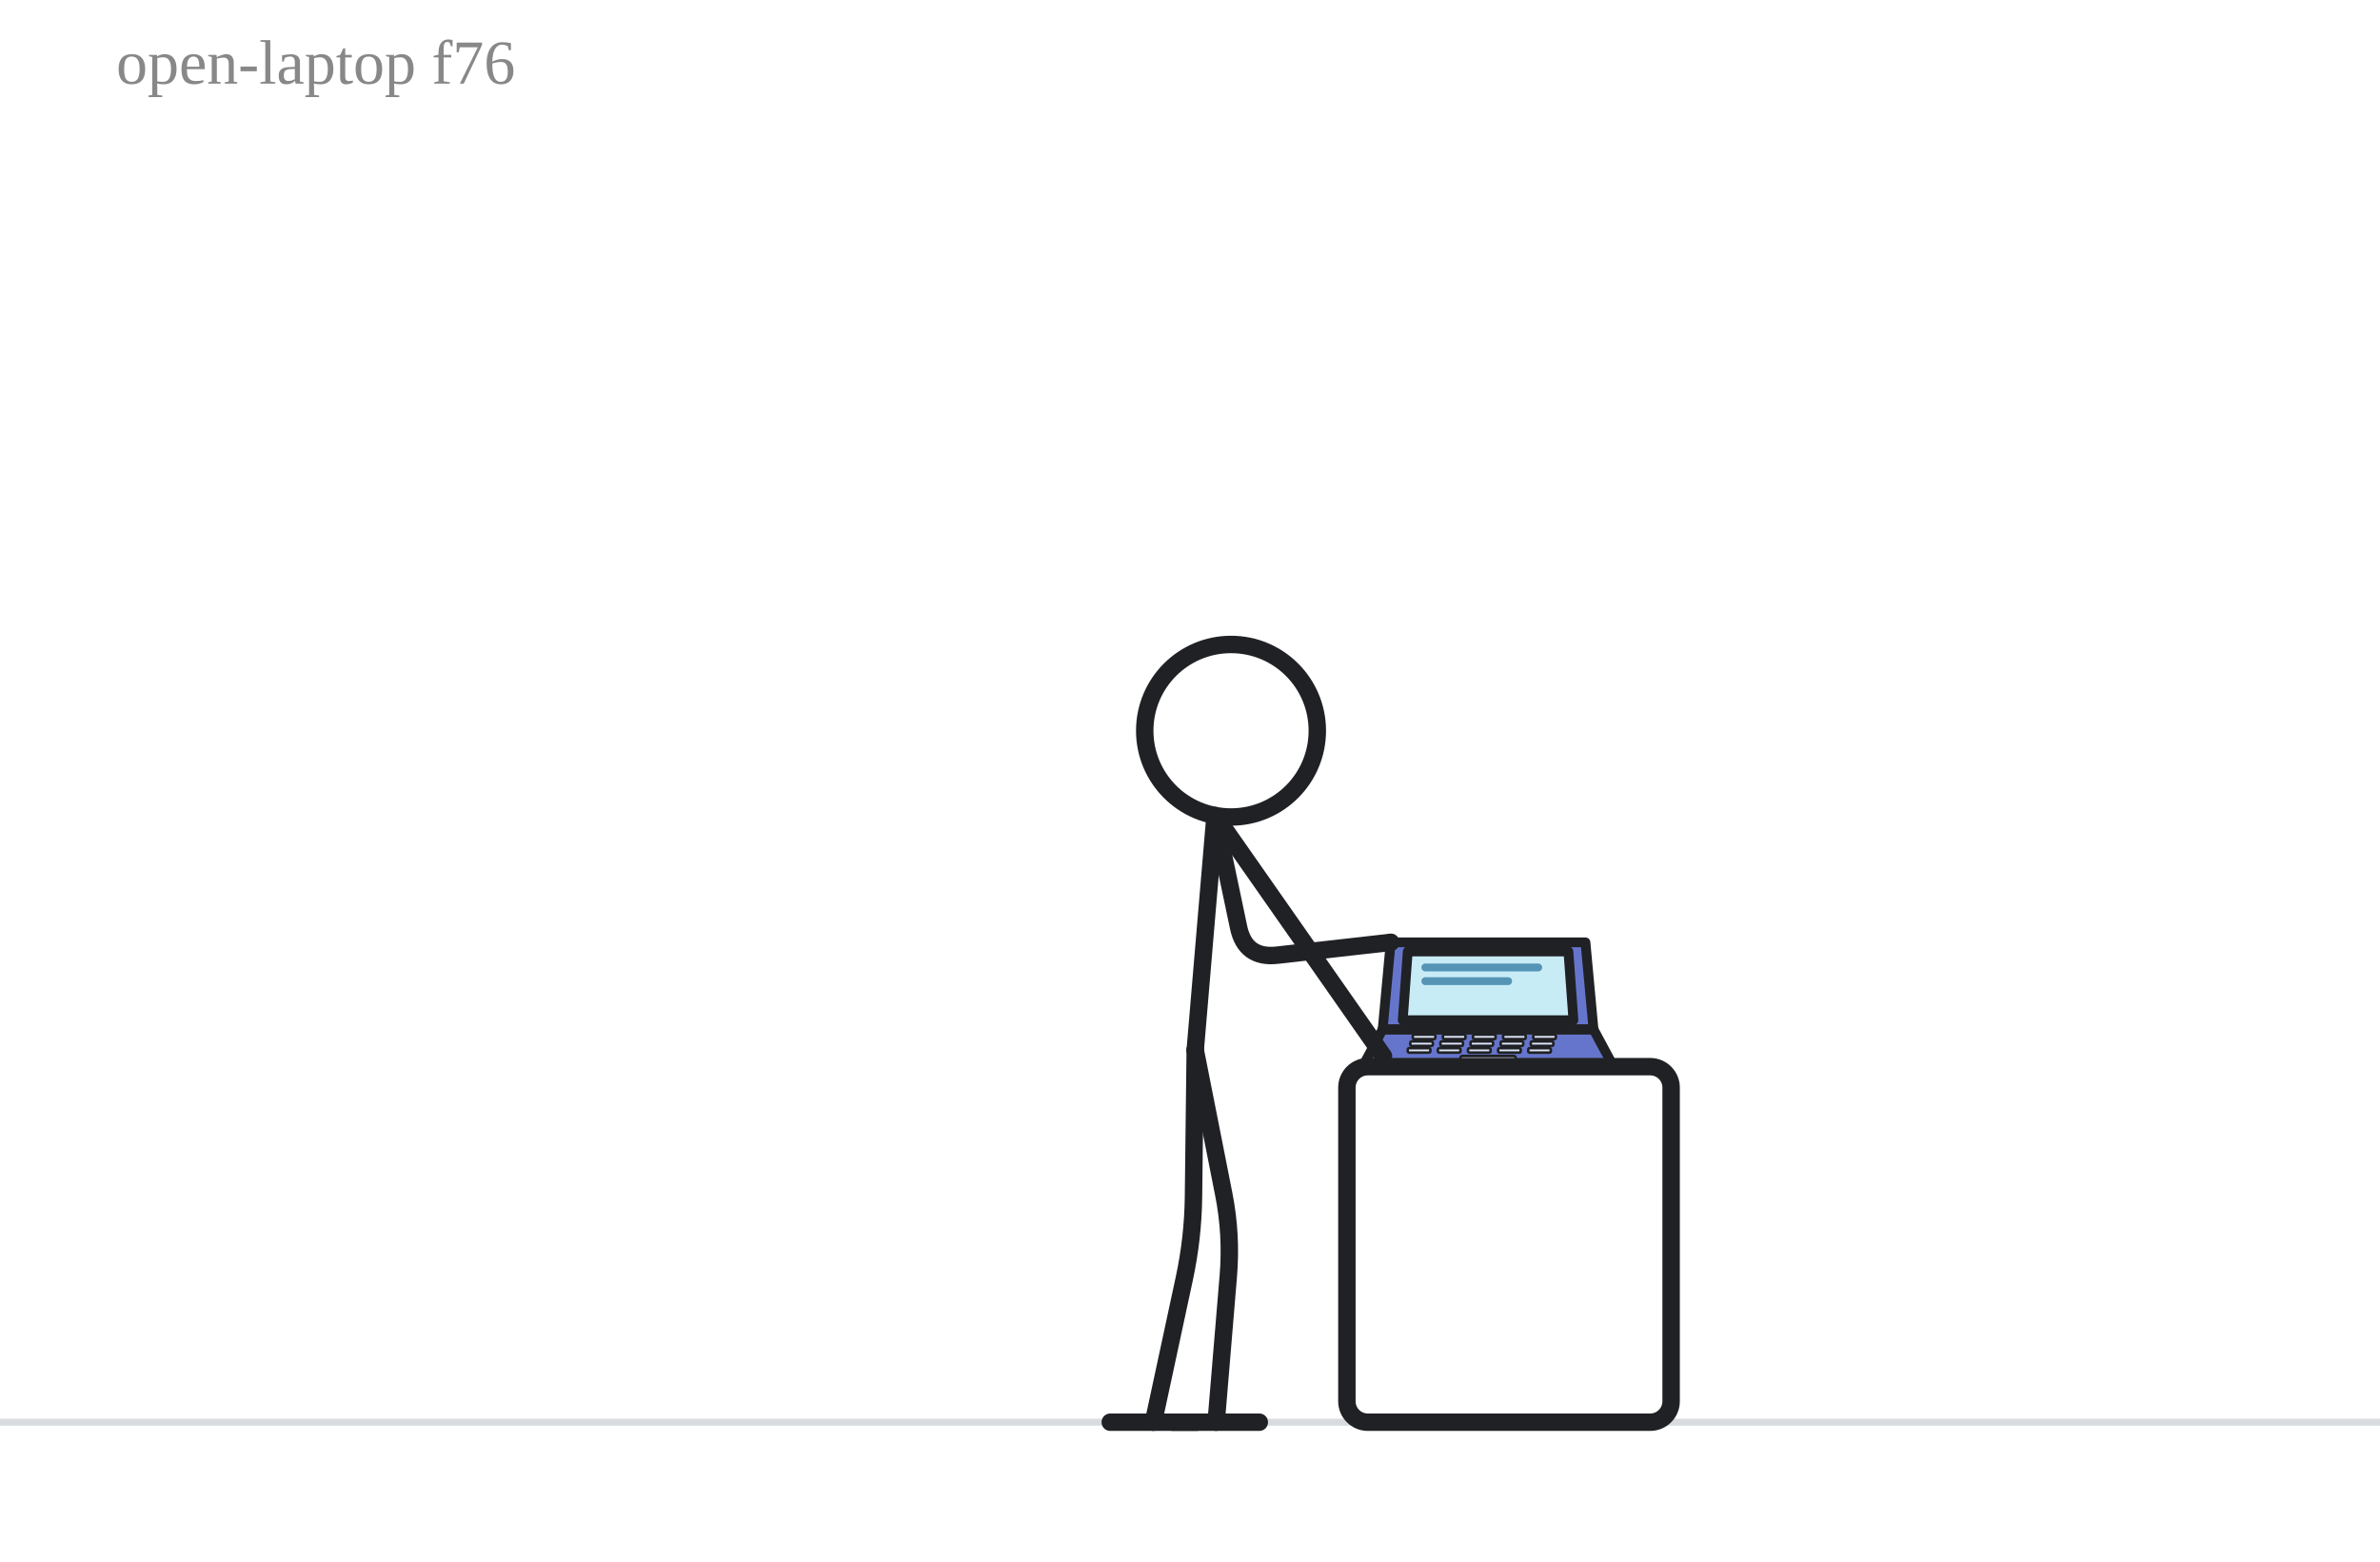
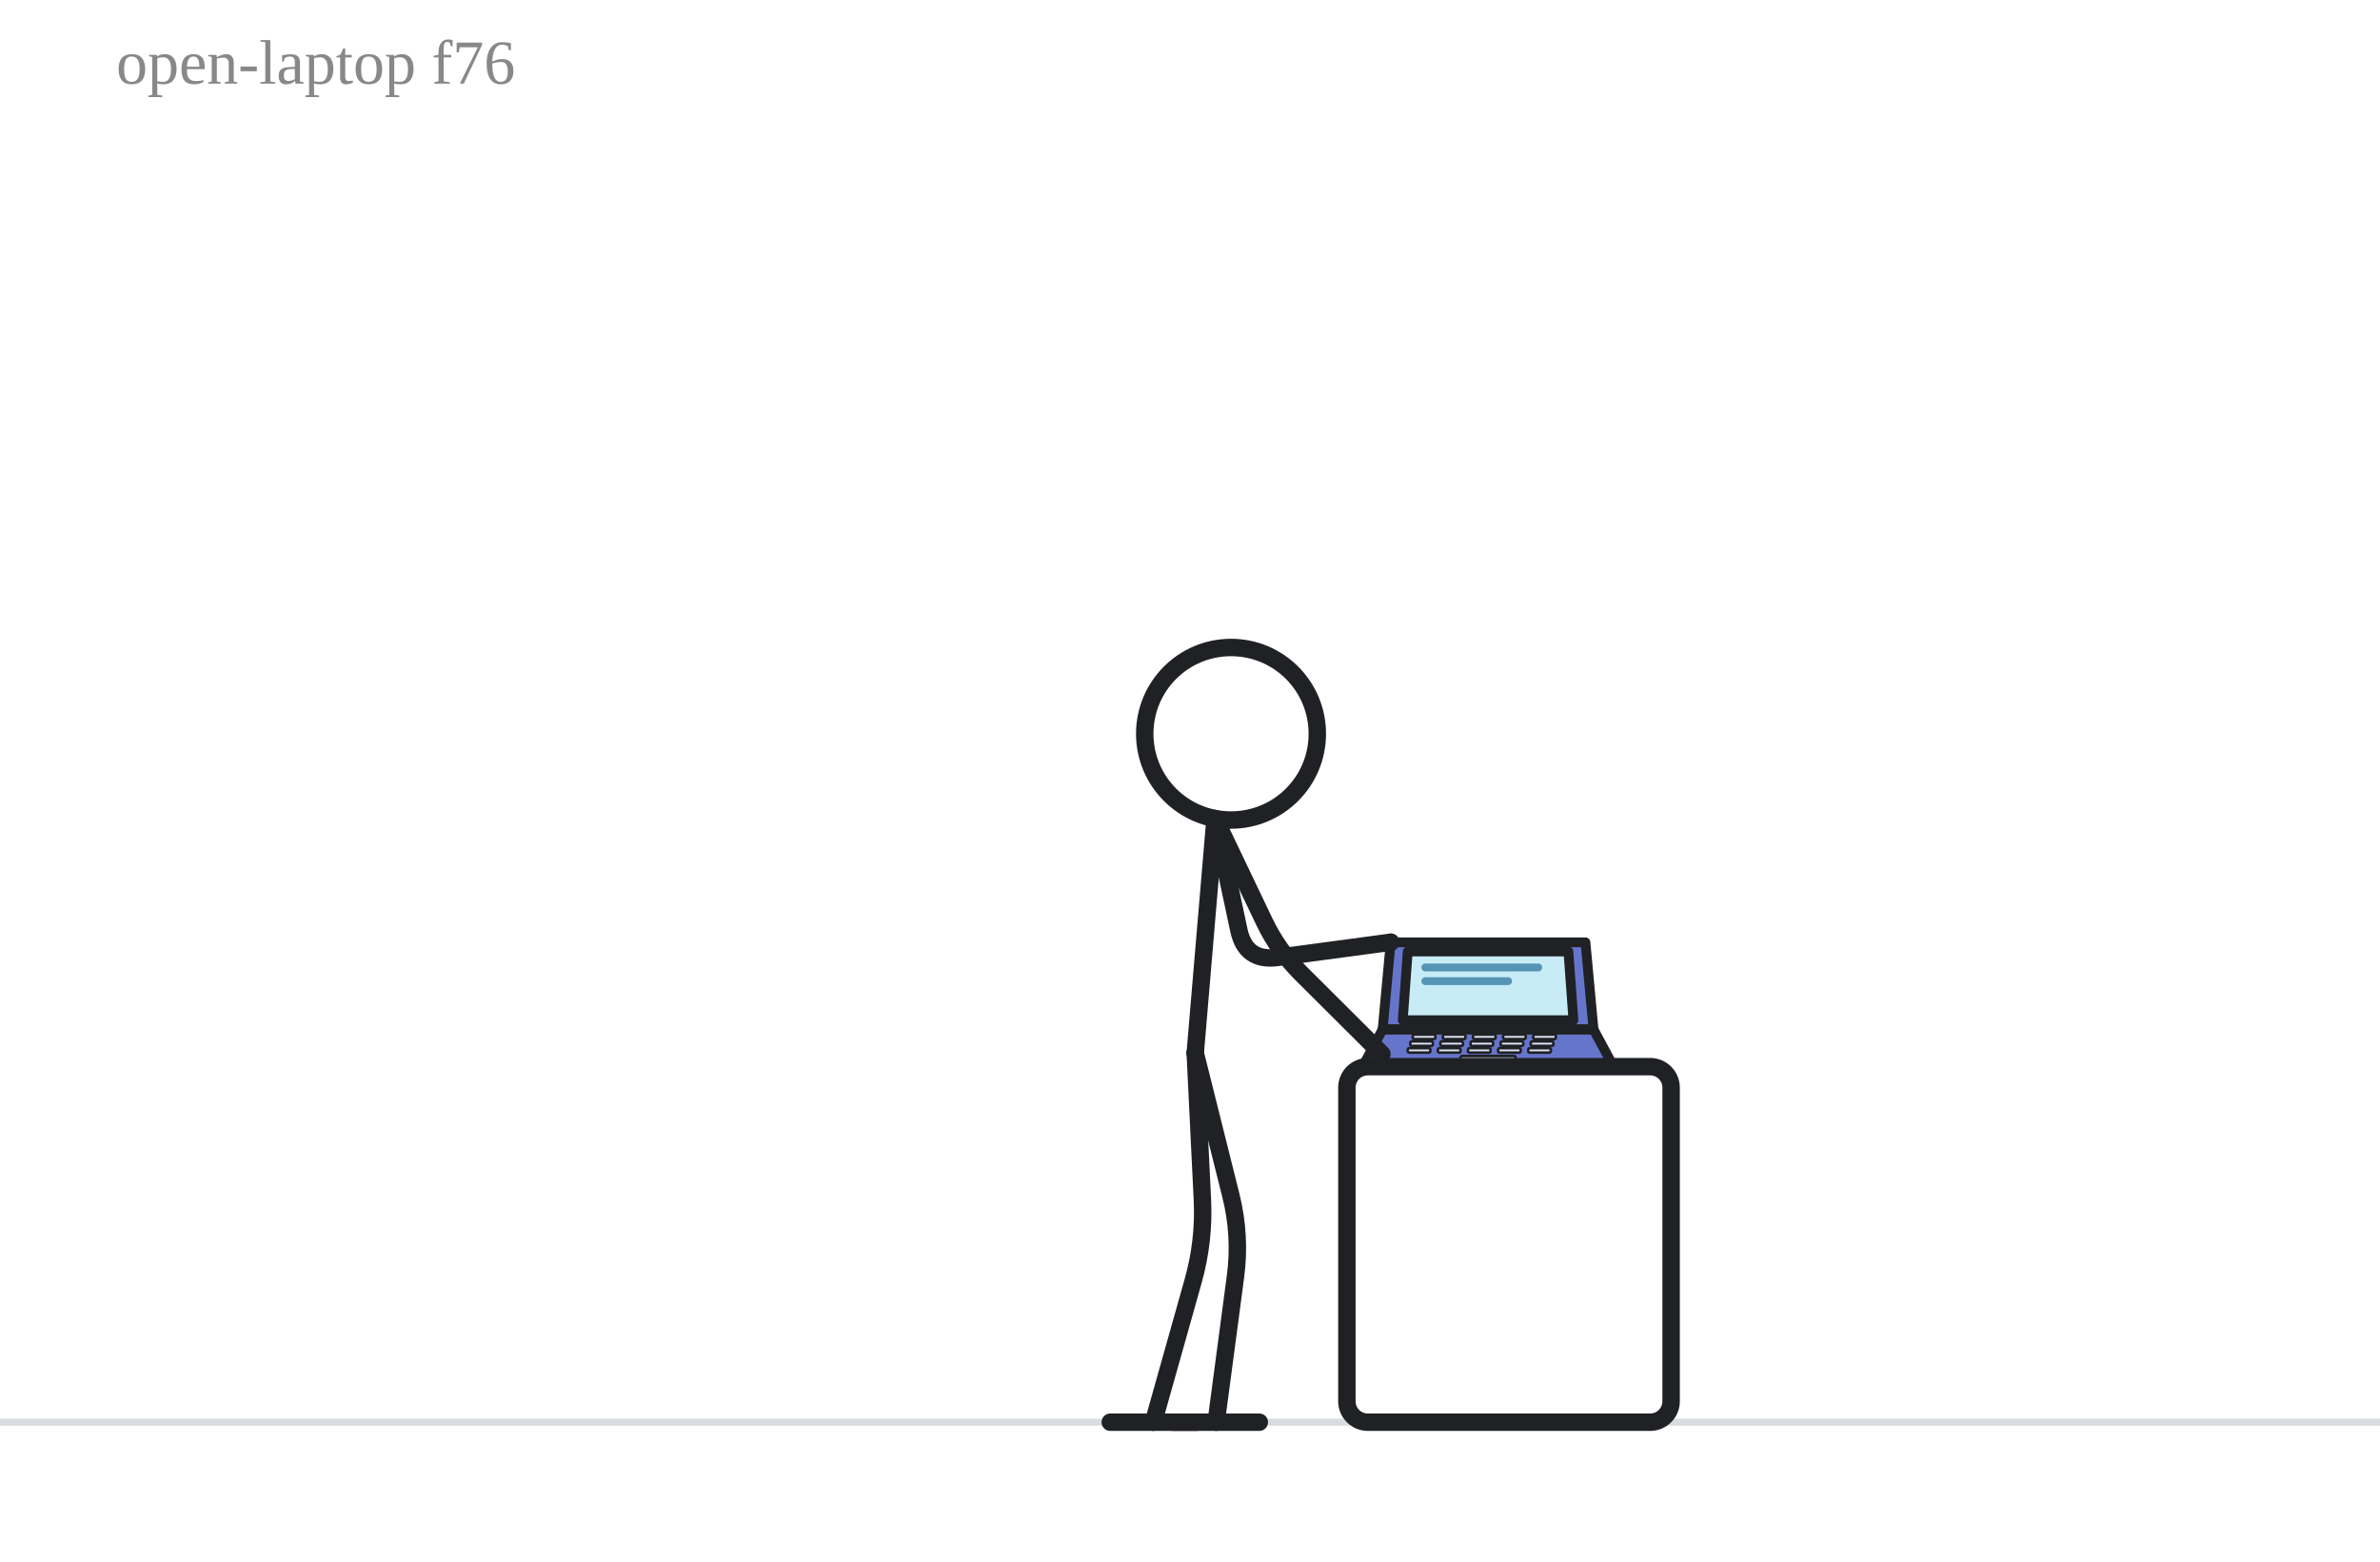
<svg xmlns="http://www.w3.org/2000/svg" width="640" height="420" viewBox="0 -54 320 224" role="img" aria-label="open-laptop frame 76">
  <rect x="-10000" y="-10000" width="20000" height="20000" fill="#fff" />
  <path id="ground" d="M-10000 150H10000" stroke="#d8dbe0" stroke-width="1" />
  <g data-prop="laptop" stroke="#202124" stroke-width="1.403" stroke-linecap="round" stroke-linejoin="round">
    <path data-part="laptop-base" d="M187.63 93.645L217.87 93.645L220.75 99L184.75 99Z" fill="#6675cc" />
    <g stroke-width="0.375">
      <rect data-part="laptop-key" x="191.95" y="94.41" width="3.24" height="0.638" rx="0.204" fill="#e0e7fa" />
      <rect data-part="laptop-key" x="196.27" y="94.41" width="3.24" height="0.638" rx="0.204" fill="#e0e7fa" />
      <rect data-part="laptop-key" x="200.59" y="94.41" width="3.24" height="0.638" rx="0.204" fill="#e0e7fa" />
      <rect data-part="laptop-key" x="204.91" y="94.41" width="3.24" height="0.638" rx="0.204" fill="#e0e7fa" />
      <rect data-part="laptop-key" x="209.23" y="94.41" width="3.24" height="0.638" rx="0.204" fill="#e0e7fa" />
      <rect data-part="laptop-key" x="191.59" y="95.379" width="3.24" height="0.638" rx="0.204" fill="#e0e7fa" />
      <rect data-part="laptop-key" x="195.91" y="95.379" width="3.24" height="0.638" rx="0.204" fill="#e0e7fa" />
      <rect data-part="laptop-key" x="200.23" y="95.379" width="3.24" height="0.638" rx="0.204" fill="#e0e7fa" />
      <rect data-part="laptop-key" x="204.55" y="95.379" width="3.24" height="0.638" rx="0.204" fill="#e0e7fa" />
      <rect data-part="laptop-key" x="208.87" y="95.379" width="3.24" height="0.638" rx="0.204" fill="#e0e7fa" />
      <rect data-part="laptop-key" x="191.23" y="96.348" width="3.24" height="0.638" rx="0.204" fill="#e0e7fa" />
      <rect data-part="laptop-key" x="195.55" y="96.348" width="3.24" height="0.638" rx="0.204" fill="#e0e7fa" />
      <rect data-part="laptop-key" x="199.87" y="96.348" width="3.24" height="0.638" rx="0.204" fill="#e0e7fa" />
      <rect data-part="laptop-key" x="204.19" y="96.348" width="3.24" height="0.638" rx="0.204" fill="#e0e7fa" />
      <rect data-part="laptop-key" x="208.51" y="96.348" width="3.24" height="0.638" rx="0.204" fill="#e0e7fa" />
      <rect data-part="laptop-touchpad" x="198.79" y="97.47" width="7.92" height="0.893" rx="0.255" fill="#c1c9db" />
    </g>
    <path data-part="laptop-lid" d="M188.785 81.171L216.715 81.171L217.87 93.645L187.63 93.645Z" fill="#6675cc" />
    <path data-part="laptop-screen" d="M191.23 82.48L214.27 82.48L214.99 92.336L190.51 92.336Z" fill="#c8ecf6" />
    <circle data-part="laptop-webcam" cx="202.75" cy="81.908" r="0.468" fill="#202124" stroke="none" />
    <path data-part="laptop-screen-content" d="M193.75 84.771L209.95 84.771M193.75 86.734L205.63 86.734" stroke="#5594b5" stroke-width="1.125" />
    <path data-part="laptop-hinge" d="M187.63 93.645L217.87 93.645" fill="none" />
  </g>
  <rect data-prop="platform" x="182.5" y="99" width="46.5" height="51" rx="3" fill="#fff" stroke="#202124" stroke-width="2.5" stroke-linecap="round" stroke-linejoin="round" />
  <g data-stickman="exact-pivot" fill="none" stroke="#202124" stroke-width="2.5" stroke-linecap="round" stroke-linejoin="round" opacity="1">
-     <path id="left-arm" d="M163.594 62.976L187.75 97.5" />
-     <path id="left-leg" d="M160.75 96.606L160.5 117.665Q160.43 123.604 159.18 129.411L154.75 150" />
+     <path id="left-arm" d="M163.594 63.412L170.655 78.191Q172.647 82.36 175.92 85.621L187.524 97.181" />
+     <path id="left-leg" d="M160.75 97.042L161.776 118.077Q162.065 124.01 160.456 129.728L154.75 150" />
    <path id="left-foot" d="M148.563 150L160.938 150" />
-     <path id="torso" d="M160.75 96.606L163.594 62.976" />
-     <circle id="head" cx="165.884" cy="50.815" r="12.375" fill="#fff" stroke="#202124" stroke-width="2.5" />
-     <path id="right-leg" d="M160.75 96.606L164.836 117.266Q165.989 123.093 165.496 129.013L163.75 150" />
+     <path id="torso" d="M160.75 97.042L163.594 63.412" />
+     <circle id="head" cx="165.884" cy="51.25" r="12.375" fill="#fff" stroke="#202124" stroke-width="2.5" />
+     <path id="right-leg" d="M160.75 97.042L165.861 117.472Q167.302 123.235 166.521 129.123L163.75 150" />
    <path id="right-foot" d="M157.563 150L169.938 150" />
-     <path id="right-arm" d="M163.594 62.976L166.966 79.005Q167.917 83.526 172.508 83.008L188.785 81.171" />
-     <path id="point-finger" d="M188.785 81.171L188.785 81.171" />
+     <path id="right-arm" d="M163.594 63.412L167.01 79.432Q167.974 83.95 172.553 83.334L188.787 81.153" />
+     <path id="point-finger" d="M188.787 81.153L188.787 81.153" />
  </g>
  <text x="6" y="-42" font-size="9" fill="#888">open-laptop f76</text>
</svg>
